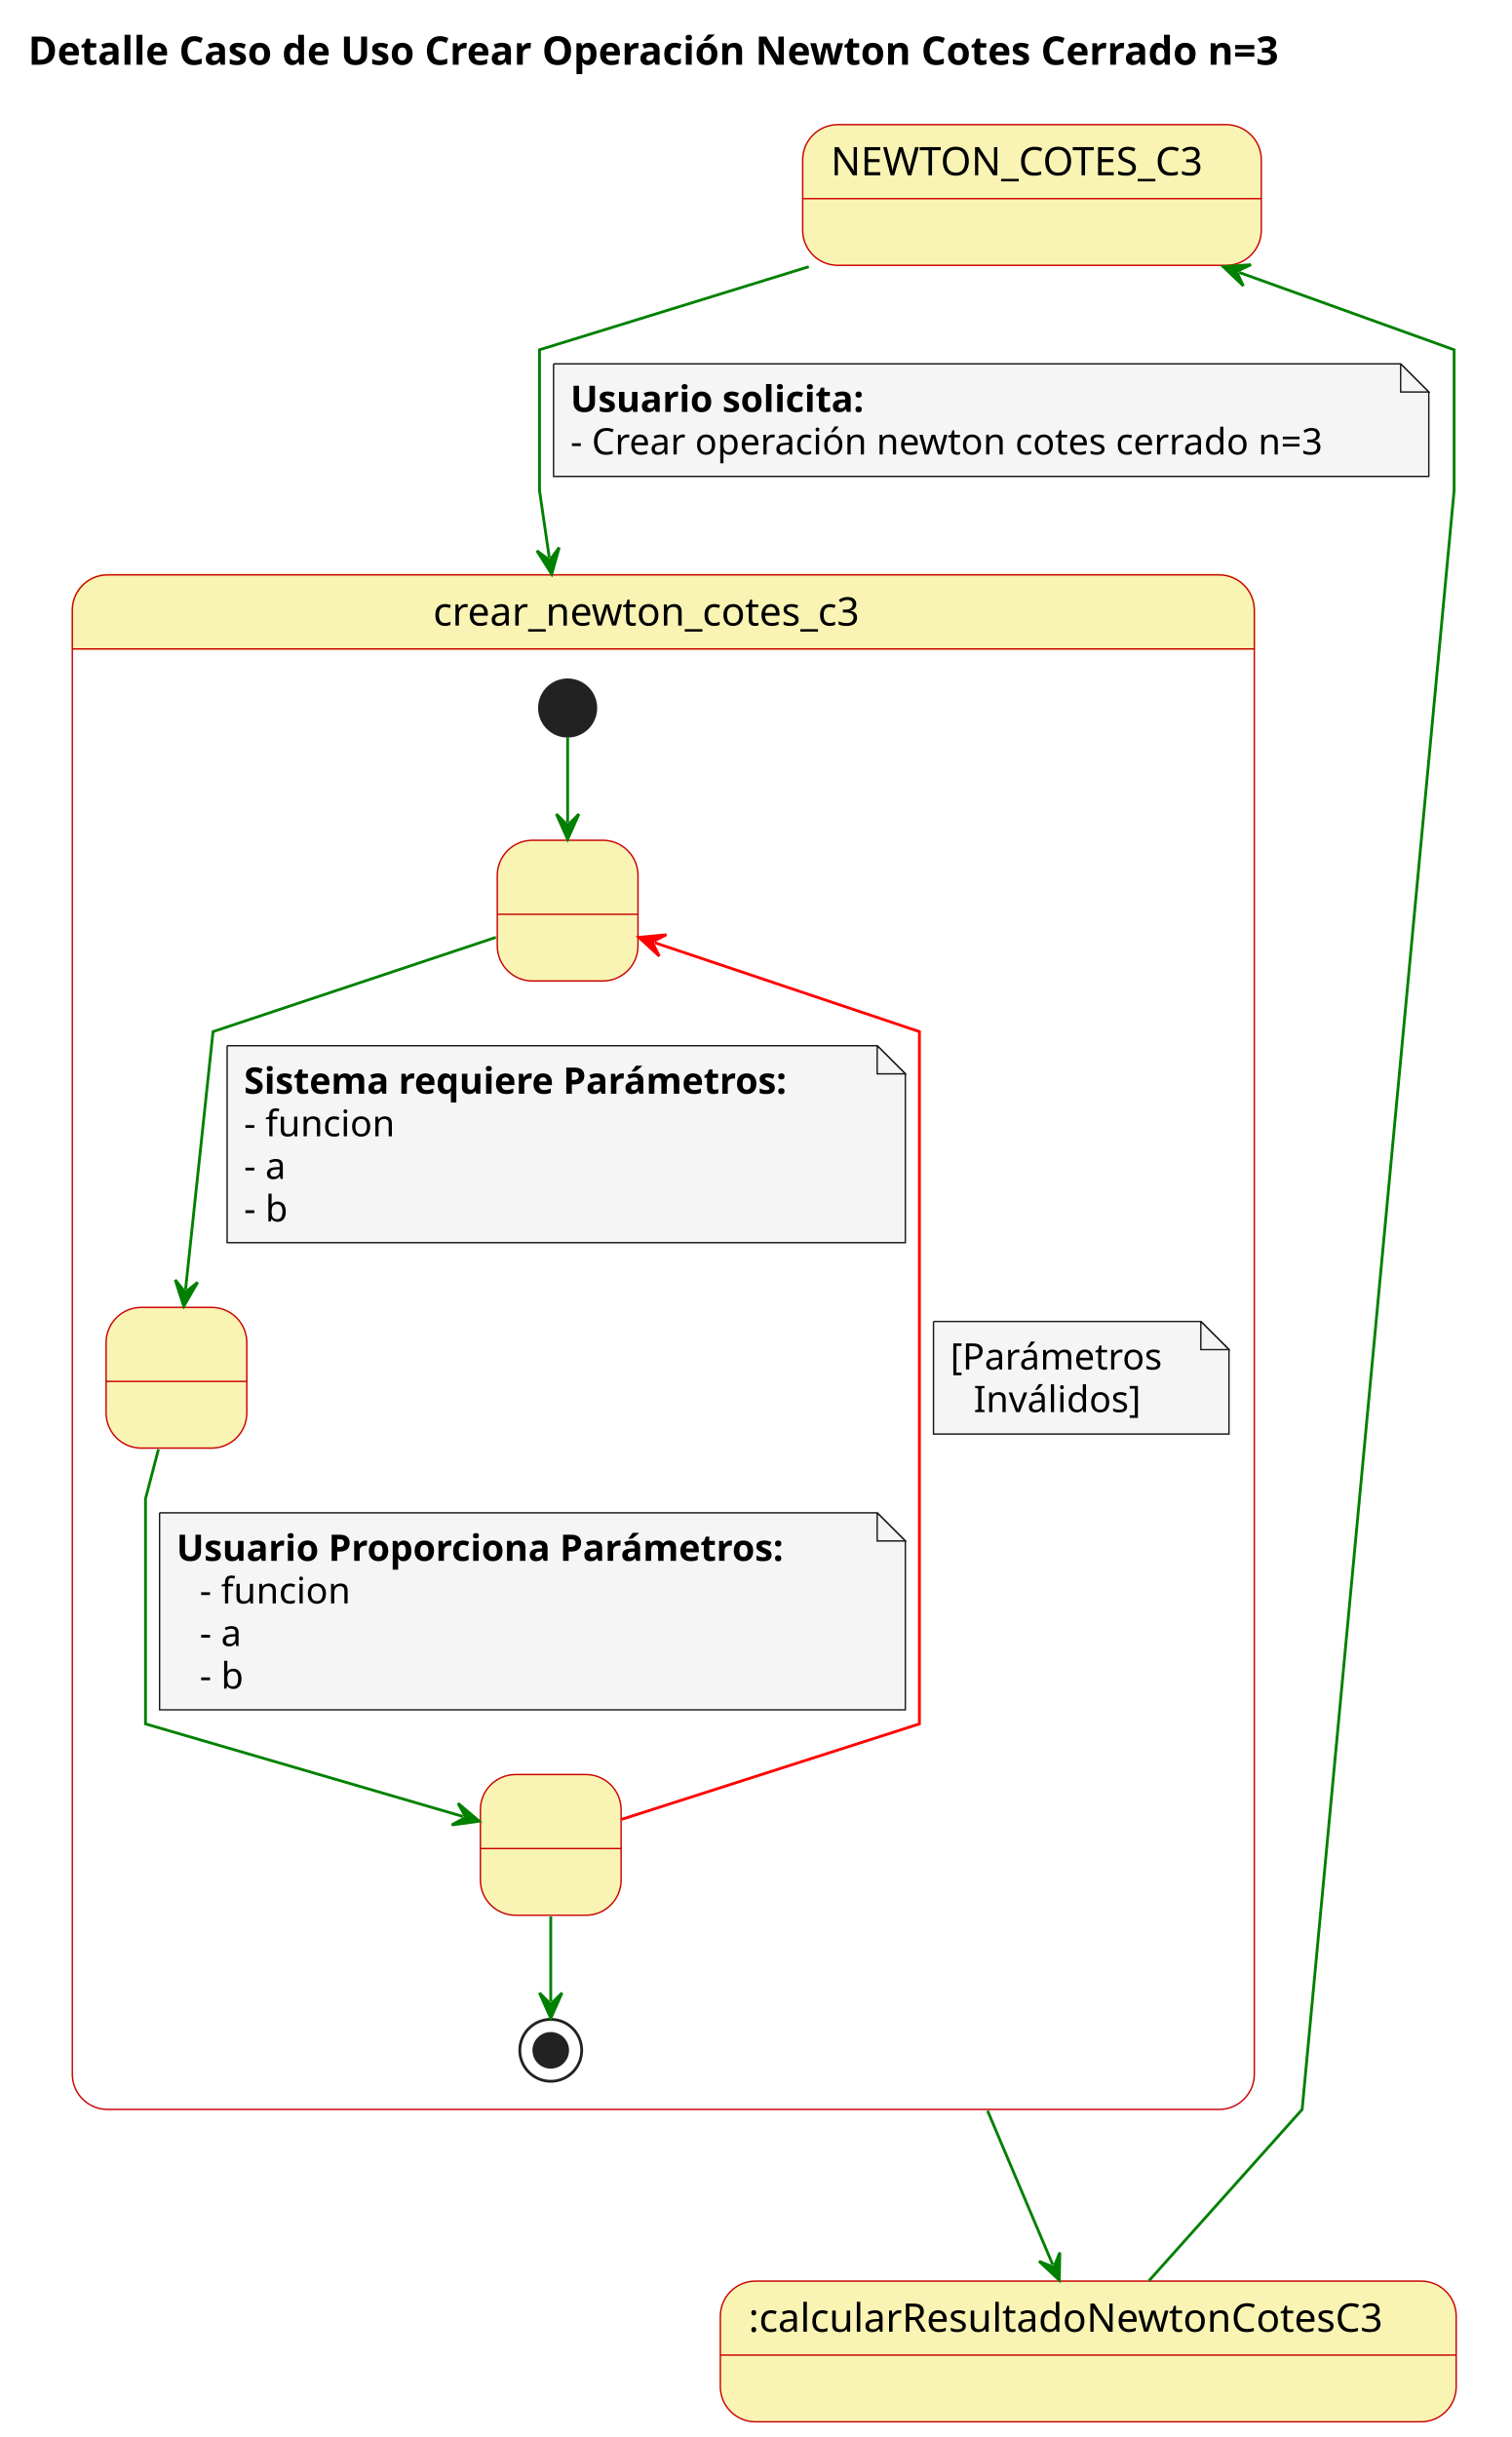
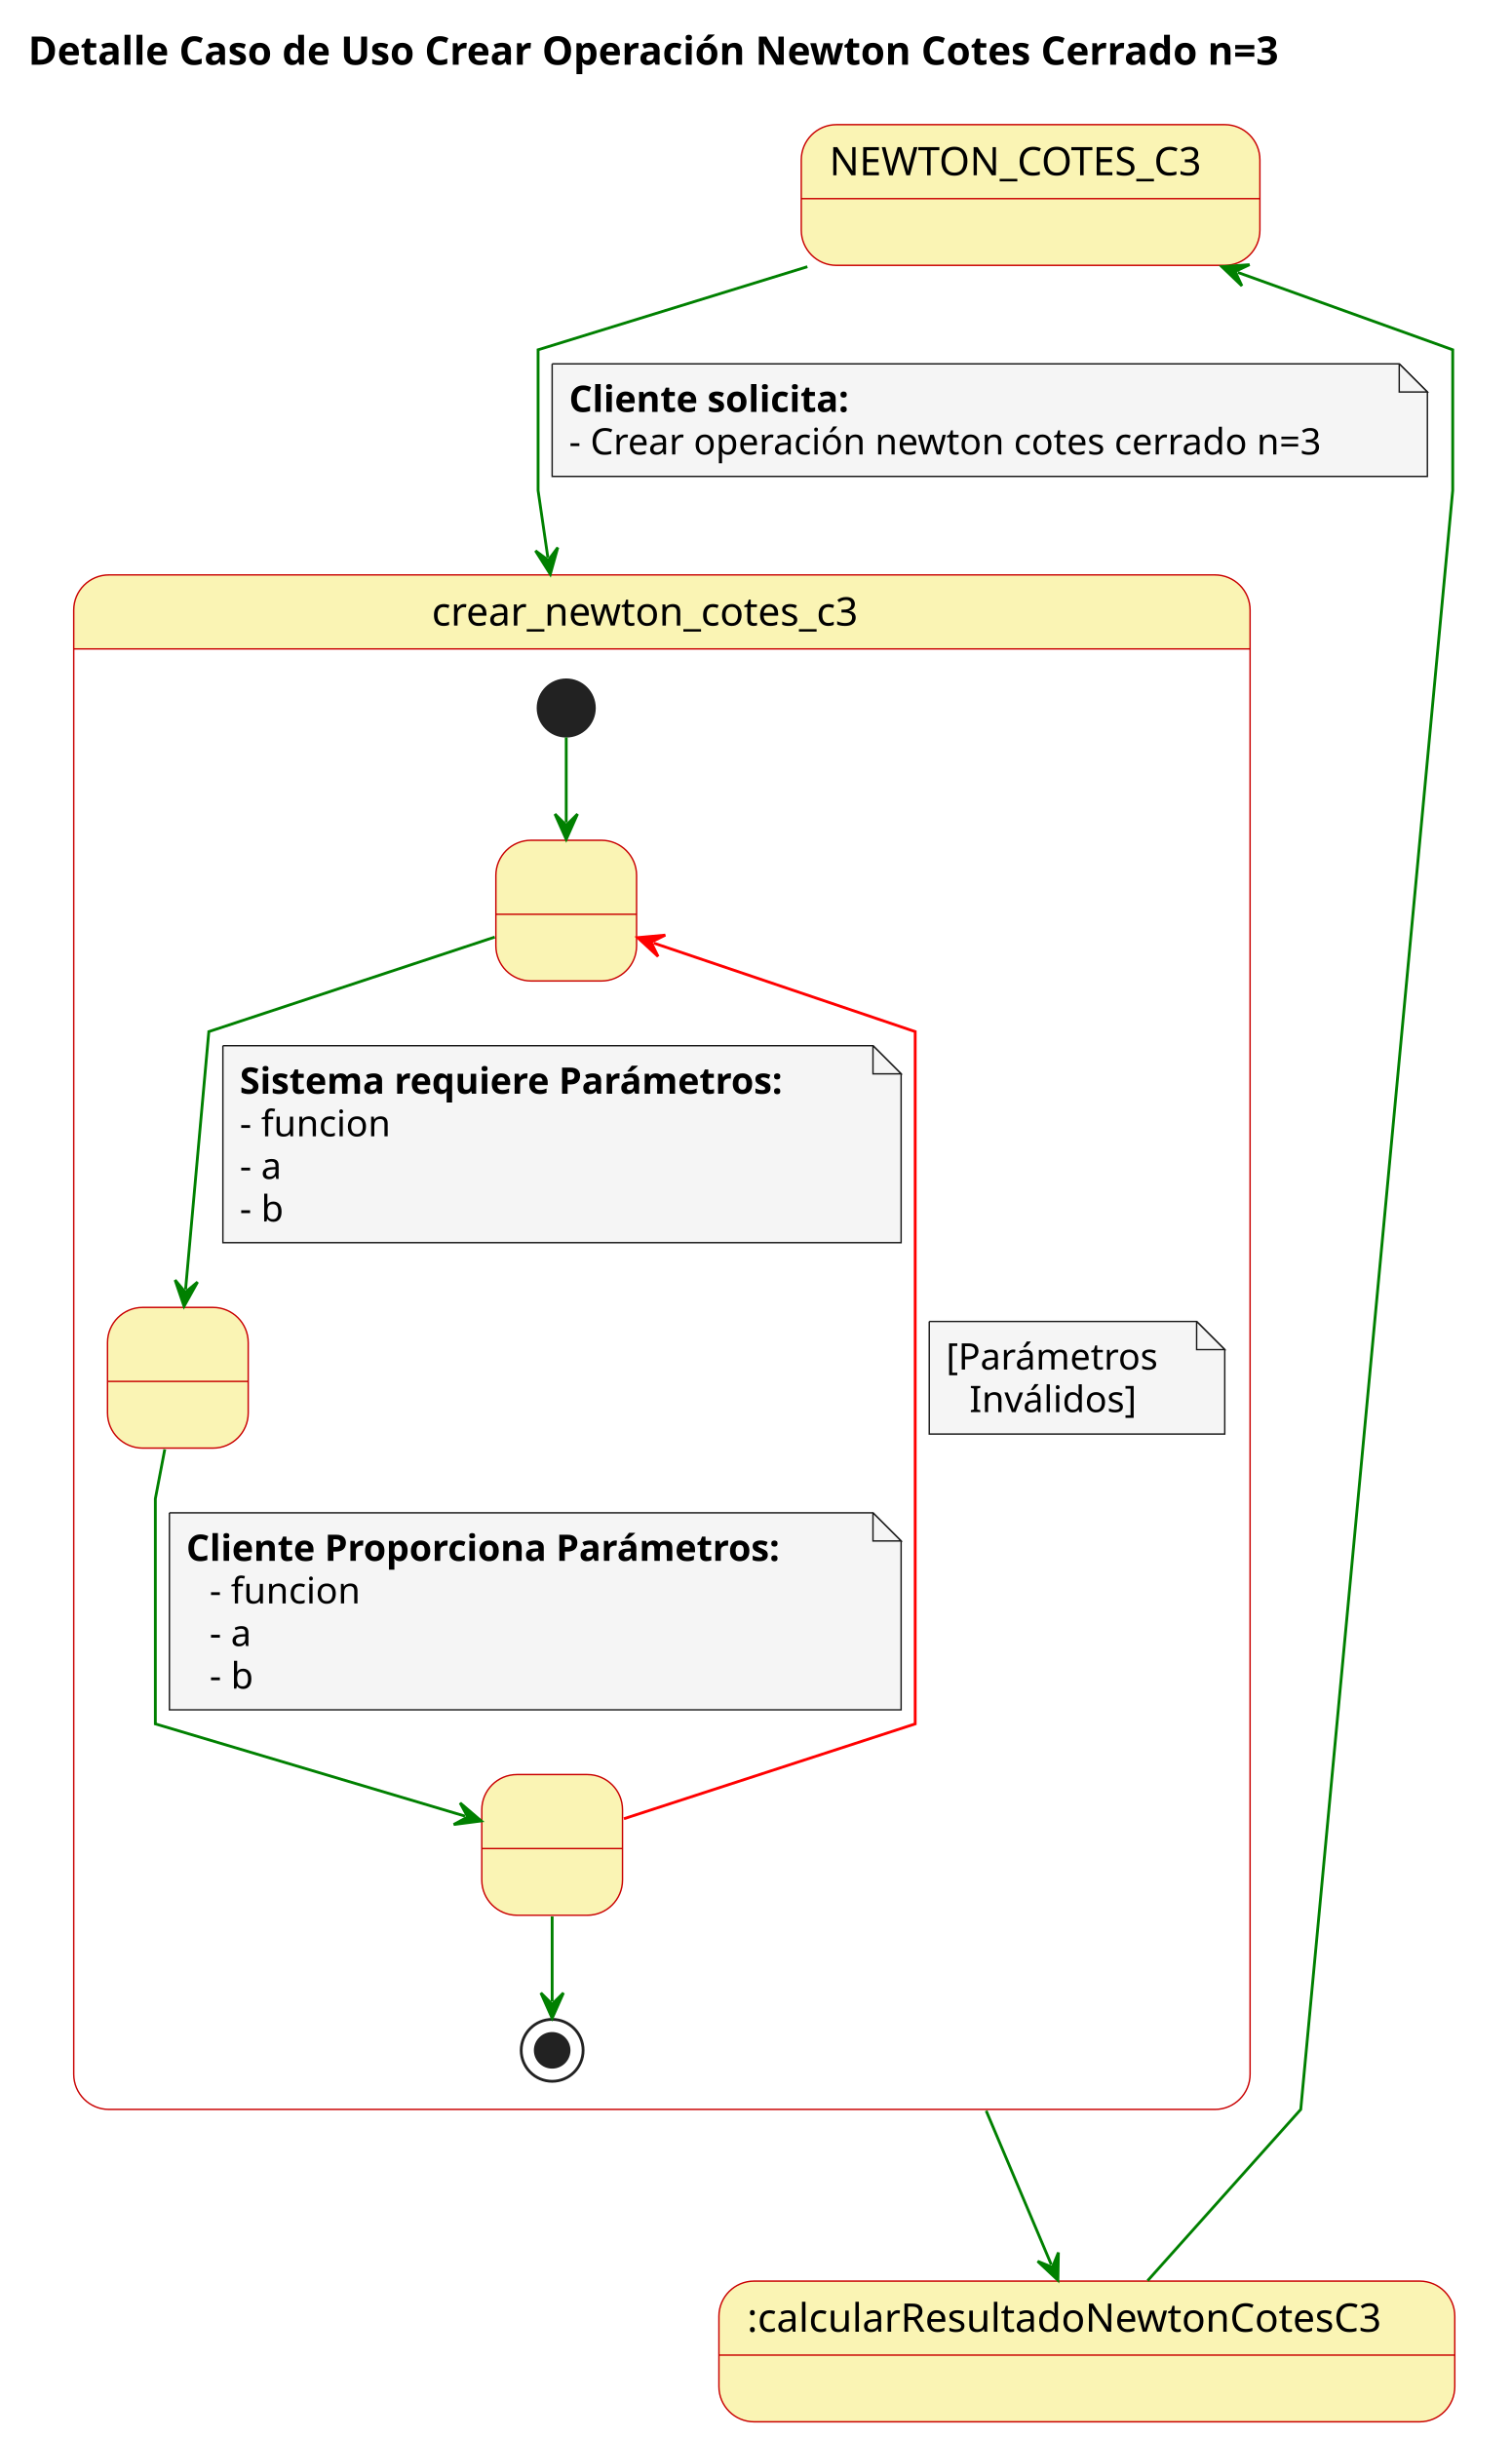
<svg xmlns="http://www.w3.org/2000/svg" contentStyleType="text/css" data-diagram-type="STATE" height="866px" preserveAspectRatio="none" style="width:537px;height:866px;background:#FFFFFF;" version="1.1" viewBox="0 0 537 866" width="537px" zoomAndPan="magnify">
  <defs />
  <g>
    <g class="title" data-source-line="14">
      <text fill="#000000" font-family="sans-serif" font-size="14" font-weight="bold" lengthAdjust="spacing" textLength="509.141" x="10" y="22.995">Detalle Caso de Uso Crear Operación Newton Cotes Cerrado n=3</text>
    </g>
    <g id="NEWTON_COTES_C3">
-       <rect fill="#FAF4B4" height="50" rx="12.5" ry="12.5" style="stroke:#C90000;stroke-width:0.5;" width="162.967" x="285.221" y="44.297" />
-       <line style="stroke:#C90000;stroke-width:0.5;" x1="285.221" x2="448.187" y1="70.594" y2="70.594" />
-       <text fill="#000000" font-family="sans-serif" font-size="14" lengthAdjust="spacing" textLength="142.967" x="295.221" y="62.292">NEWTON_COTES_C3</text>
+       <rect fill="#FAF4B4" height="50" rx="12.5" ry="12.5" style="stroke:#C90000;stroke-width:0.5;" width="162.967" x="284.721" y="44.297" />
+       <line style="stroke:#C90000;stroke-width:0.5;" x1="284.721" x2="447.687" y1="70.594" y2="70.594" />
+       <text fill="#000000" font-family="sans-serif" font-size="14" lengthAdjust="spacing" textLength="142.967" x="294.721" y="62.292">NEWTON_COTES_C3</text>
    </g>
-     <path d="M38.201,204.297 L433.201,204.297 A12.5,12.5 0 0 1 445.701,216.797 L445.701,230.594 L25.701,230.594 L25.701,216.797 A12.5,12.5 0 0 1 38.201,204.297" fill="#FAF4B4" style="stroke:#FAF4B4;stroke-width:1;" />
-     <rect fill="none" height="545.297" rx="12.5" ry="12.5" style="stroke:#C90000;stroke-width:0.5;" width="420" x="25.701" y="204.297" />
-     <line style="stroke:#C90000;stroke-width:0.5;" x1="25.701" x2="445.701" y1="230.594" y2="230.594" />
-     <text fill="#000000" font-family="sans-serif" font-size="14" lengthAdjust="spacing" textLength="163.529" x="153.936" y="222.292">crear_newton_cotes_c3</text>
+     <path d="M38.701,204.297 L431.701,204.297 A12.5,12.5 0 0 1 444.201,216.797 L444.201,230.594 L26.201,230.594 L26.201,216.797 A12.5,12.5 0 0 1 38.701,204.297" fill="#FAF4B4" />
+     <rect fill="none" height="545.297" rx="12.5" ry="12.5" style="stroke:#C90000;stroke-width:0.5;" width="418" x="26.201" y="204.297" />
+     <line style="stroke:#C90000;stroke-width:0.5;" x1="26.201" x2="444.201" y1="230.594" y2="230.594" />
+     <text fill="#000000" font-family="sans-serif" font-size="14" lengthAdjust="spacing" textLength="163.529" x="153.436" y="222.292">crear_newton_cotes_c3</text>
    <g id="crear_newton_cotes_c3.1">
-       <rect fill="#FAF4B4" height="50" rx="12.5" ry="12.5" style="stroke:#C90000;stroke-width:0.5;" width="50" x="176.701" y="298.594" />
-       <line style="stroke:#C90000;stroke-width:0.5;" x1="176.701" x2="226.701" y1="324.891" y2="324.891" />
-       <text fill="#000000" font-family="sans-serif" font-size="14" lengthAdjust="spacing" textLength="4.45" x="199.476" y="316.589"> </text>
+       <rect fill="#FAF4B4" height="50" rx="12.5" ry="12.5" style="stroke:#C90000;stroke-width:0.5;" width="50" x="176.201" y="298.594" />
+       <line style="stroke:#C90000;stroke-width:0.5;" x1="176.201" x2="226.201" y1="324.891" y2="324.891" />
+       <text fill="#000000" font-family="sans-serif" font-size="14" lengthAdjust="spacing" textLength="4.45" x="198.976" y="316.589"> </text>
    </g>
    <g id="crear_newton_cotes_c3.2">
-       <rect fill="#FAF4B4" height="50" rx="12.5" ry="12.5" style="stroke:#C90000;stroke-width:0.5;" width="50" x="37.701" y="464.594" />
-       <line style="stroke:#C90000;stroke-width:0.5;" x1="37.701" x2="87.701" y1="490.891" y2="490.891" />
-       <text fill="#000000" font-family="sans-serif" font-size="14" lengthAdjust="spacing" textLength="4.45" x="60.475" y="482.589"> </text>
+       <rect fill="#FAF4B4" height="50" rx="12.5" ry="12.5" style="stroke:#C90000;stroke-width:0.5;" width="50" x="38.201" y="464.594" />
+       <line style="stroke:#C90000;stroke-width:0.5;" x1="38.201" x2="88.201" y1="490.891" y2="490.891" />
+       <text fill="#000000" font-family="sans-serif" font-size="14" lengthAdjust="spacing" textLength="4.45" x="60.975" y="482.589"> </text>
    </g>
    <g id="crear_newton_cotes_c3.3">
-       <rect fill="#FAF4B4" height="50" rx="12.5" ry="12.5" style="stroke:#C90000;stroke-width:0.5;" width="50" x="170.701" y="630.594" />
-       <line style="stroke:#C90000;stroke-width:0.5;" x1="170.701" x2="220.701" y1="656.891" y2="656.891" />
-       <text fill="#000000" font-family="sans-serif" font-size="14" lengthAdjust="spacing" textLength="4.45" x="193.476" y="648.589"> </text>
+       <rect fill="#FAF4B4" height="50" rx="12.5" ry="12.5" style="stroke:#C90000;stroke-width:0.5;" width="50" x="171.201" y="630.594" />
+       <line style="stroke:#C90000;stroke-width:0.5;" x1="171.201" x2="221.201" y1="656.891" y2="656.891" />
+       <text fill="#000000" font-family="sans-serif" font-size="14" lengthAdjust="spacing" textLength="4.45" x="193.976" y="648.589"> </text>
    </g>
-     <ellipse cx="201.701" cy="251.594" fill="#222222" rx="10" ry="10" style="stroke:#222222;stroke-width:1;" />
-     <ellipse cx="195.701" cy="728.594" fill="none" rx="11" ry="11" style="stroke:#222222;stroke-width:1;" />
-     <ellipse cx="195.701" cy="728.594" fill="#222222" rx="6" ry="6" style="stroke:#222222;stroke-width:1;" />
-     <g class="link" data-entity-1="*start*crear_newton_cotes_c3" data-entity-2="1" data-source-line="29" data-uid="lnk4" id="link_*start*crear_newton_cotes_c3_1">
-       <path d="M201.701,262.034 C201.701,271.294 201.701,279.784 201.701,292.274" fill="none" id="*start*crear_newton_cotes_c3-to-1" style="stroke:#008000;stroke-width:1;" />
-       <polygon fill="#008000" points="201.701,298.274,205.701,289.274,201.701,293.274,197.701,289.274,201.701,298.274" style="stroke:#008000;stroke-width:1;" />
+     <ellipse cx="201.201" cy="251.594" fill="#222222" rx="10" ry="10" style="stroke:#222222;stroke-width:1;" />
+     <ellipse cx="196.201" cy="728.594" fill="none" rx="11" ry="11" style="stroke:#222222;stroke-width:1;" />
+     <ellipse cx="196.201" cy="728.594" fill="#222222" rx="6" ry="6" style="stroke:#222222;stroke-width:1;" />
+     <g class="link" data-entity-1=".start.crear_newton_cotes_c3" data-entity-2="1" data-source-line="29" data-uid="lnk4" id="link_.start.crear_newton_cotes_c3_1">
+       <path d="M201.201,262.034 C201.201,271.294 201.201,279.784 201.201,292.274" fill="none" id="*start*crear_newton_cotes_c3-to-1" style="stroke:#008000;stroke-width:1;" />
+       <polygon fill="#008000" points="201.201,298.274,205.201,289.274,201.201,293.274,197.201,289.274,201.201,298.274" style="stroke:#008000;stroke-width:1;" />
    </g>
    <g class="link" data-entity-1="1" data-entity-2="2" data-source-line="30" data-uid="lnk5" id="link_1_2">
-       <path d="M176.201,333.094 C139.381,345.364 75.701,366.594 75.701,366.594 C75.701,366.594 69.726,422.627 65.936,458.228" fill="none" id="1-to-2" style="stroke:#008000;stroke-width:1;" />
-       <polygon fill="#008000" points="65.301,464.194,70.231,455.668,65.83,459.222,62.276,454.821,65.301,464.194" style="stroke:#008000;stroke-width:1;" />
-       <path d="M80.701,371.594 L80.701,441.594 L321.701,441.594 L321.701,381.594 L311.701,371.594 L80.701,371.594" fill="#F5F5F5" style="stroke:#181818;stroke-width:0.5;" />
-       <path d="M311.701,371.594 L311.701,381.594 L321.701,381.594 L311.701,371.594" fill="#F5F5F5" style="stroke:#181818;stroke-width:0.5;" />
-       <text fill="#000000" font-family="sans-serif" font-size="13" font-weight="bold" lengthAdjust="spacing" textLength="220.587" x="86.701" y="388.661">Sistema requiere Parámetros:</text>
-       <text fill="#000000" font-family="sans-serif" font-size="13" lengthAdjust="spacing" textLength="56.831" x="86.701" y="403.793">- funcion</text>
-       <text fill="#000000" font-family="sans-serif" font-size="13" lengthAdjust="spacing" textLength="16.79" x="86.701" y="418.926">- a</text>
-       <text fill="#000000" font-family="sans-serif" font-size="13" lengthAdjust="spacing" textLength="17.075" x="86.701" y="434.059">- b</text>
+       <path d="M175.801,332.994 C138.741,345.254 74.201,366.594 74.201,366.594 C74.201,366.594 69.149,422.618 65.939,458.218" fill="none" id="1-to-2" style="stroke:#008000;stroke-width:1;" />
+       <polygon fill="#008000" points="65.401,464.194,70.193,455.589,65.85,459.214,62.225,454.871,65.401,464.194" style="stroke:#008000;stroke-width:1;" />
+       <path d="M79.201,371.594 L79.201,441.594 L320.201,441.594 L320.201,381.594 L310.201,371.594 L79.201,371.594" fill="#F5F5F5" style="stroke:#181818;stroke-width:0.5;" />
+       <path d="M310.201,371.594 L310.201,381.594 L320.201,381.594 L310.201,371.594" fill="#F5F5F5" style="stroke:#181818;stroke-width:0.5;" />
+       <text fill="#000000" font-family="sans-serif" font-size="13" font-weight="bold" lengthAdjust="spacing" textLength="220.587" x="85.201" y="388.661">Sistema requiere Parámetros:</text>
+       <text fill="#000000" font-family="sans-serif" font-size="13" lengthAdjust="spacing" textLength="56.831" x="85.201" y="403.793">- funcion</text>
+       <text fill="#000000" font-family="sans-serif" font-size="13" lengthAdjust="spacing" textLength="16.79" x="85.201" y="418.926">- a</text>
+       <text fill="#000000" font-family="sans-serif" font-size="13" lengthAdjust="spacing" textLength="17.075" x="85.201" y="434.059">- b</text>
    </g>
    <g class="link" data-entity-1="2" data-entity-2="3" data-source-line="37" data-uid="lnk6" id="link_2_3">
-       <path d="M56.301,515.024 C53.881,524.264 51.701,532.594 51.701,532.594 C51.701,532.594 51.701,612.594 51.701,612.594 C51.701,612.594 123.191,633.443 164.531,645.503" fill="none" id="2-to-3" style="stroke:#008000;stroke-width:1;" />
-       <polygon fill="#008000" points="170.291,647.184,162.771,640.823,165.491,645.784,160.53,648.503,170.291,647.184" style="stroke:#008000;stroke-width:1;" />
-       <path d="M56.701,537.594 L56.701,607.594 L321.701,607.594 L321.701,547.594 L311.701,537.594 L56.701,537.594" fill="#F5F5F5" style="stroke:#181818;stroke-width:0.5;" />
-       <path d="M311.701,537.594 L311.701,547.594 L321.701,547.594 L311.701,537.594" fill="#F5F5F5" style="stroke:#181818;stroke-width:0.5;" />
-       <text fill="#000000" font-family="sans-serif" font-size="13" font-weight="bold" lengthAdjust="spacing" textLength="244.15" x="62.701" y="554.661">Usuario Proporciona Parámetros:</text>
-       <text fill="#000000" font-family="sans-serif" font-size="13" lengthAdjust="spacing" textLength="56.831" x="70.965" y="569.793">- funcion</text>
-       <text fill="#000000" font-family="sans-serif" font-size="13" lengthAdjust="spacing" textLength="16.79" x="70.965" y="584.926">- a</text>
-       <text fill="#000000" font-family="sans-serif" font-size="13" lengthAdjust="spacing" textLength="17.075" x="70.965" y="600.059">- b</text>
+       <path d="M58.551,515.024 C56.791,524.264 55.201,532.594 55.201,532.594 C55.201,532.594 55.201,612.594 55.201,612.594 C55.201,612.594 124.69,633.291 165.24,645.371" fill="none" id="2-to-3" style="stroke:#008000;stroke-width:1;" />
+       <polygon fill="#008000" points="170.991,647.084,163.507,640.681,166.199,645.656,161.223,648.348,170.991,647.084" style="stroke:#008000;stroke-width:1;" />
+       <path d="M60.201,537.594 L60.201,607.594 L320.201,607.594 L320.201,547.594 L310.201,537.594 L60.201,537.594" fill="#F5F5F5" style="stroke:#181818;stroke-width:0.5;" />
+       <path d="M310.201,537.594 L310.201,547.594 L320.201,547.594 L310.201,537.594" fill="#F5F5F5" style="stroke:#181818;stroke-width:0.5;" />
+       <text fill="#000000" font-family="sans-serif" font-size="13" font-weight="bold" lengthAdjust="spacing" textLength="239.586" x="66.201" y="554.661">Cliente Proporciona Parámetros:</text>
+       <text fill="#000000" font-family="sans-serif" font-size="13" lengthAdjust="spacing" textLength="56.831" x="74.465" y="569.793">- funcion</text>
+       <text fill="#000000" font-family="sans-serif" font-size="13" lengthAdjust="spacing" textLength="16.79" x="74.465" y="584.926">- a</text>
+       <text fill="#000000" font-family="sans-serif" font-size="13" lengthAdjust="spacing" textLength="17.075" x="74.465" y="600.059">- b</text>
    </g>
    <g class="link" data-entity-1="3" data-entity-2="1" data-source-line="44" data-uid="lnk7" id="link_3_1">
-       <path d="M220.961,646.494 C259.031,634.294 326.701,612.594 326.701,612.594 C326.701,612.594 326.701,366.594 326.701,366.594 C326.701,366.594 269.208,347.275 232.688,335.005" fill="none" id="3-to-1" style="stroke:#FF0000;stroke-width:1;" />
-       <polygon fill="#FF0000" points="227.001,333.094,234.258,339.752,231.74,334.686,236.806,332.168,227.001,333.094" style="stroke:#FF0000;stroke-width:1;" />
-       <path d="M331.701,469.594 L331.701,509.594 L436.701,509.594 L436.701,479.594 L426.701,469.594 L331.701,469.594" fill="#F5F5F5" style="stroke:#181818;stroke-width:0.5;" />
-       <path d="M426.701,469.594 L426.701,479.594 L436.701,479.594 L426.701,469.594" fill="#F5F5F5" style="stroke:#181818;stroke-width:0.5;" />
-       <text fill="#000000" font-family="sans-serif" font-size="13" lengthAdjust="spacing" textLength="80.019" x="337.701" y="486.661">[Parámetros</text>
-       <text fill="#000000" font-family="sans-serif" font-size="13" lengthAdjust="spacing" textLength="63.007" x="345.965" y="501.793">Inválidos]</text>
+       <path d="M221.691,646.294 C259.281,634.054 325.201,612.594 325.201,612.594 C325.201,612.594 325.201,366.594 325.201,366.594 C325.201,366.594 268.553,347.409 232.273,335.119" fill="none" id="3-to-1" style="stroke:#FF0000;stroke-width:1;" />
+       <polygon fill="#FF0000" points="226.591,333.194,233.831,339.87,231.326,334.798,236.398,332.293,226.591,333.194" style="stroke:#FF0000;stroke-width:1;" />
+       <path d="M330.201,469.594 L330.201,509.594 L435.201,509.594 L435.201,479.594 L425.201,469.594 L330.201,469.594" fill="#F5F5F5" style="stroke:#181818;stroke-width:0.5;" />
+       <path d="M425.201,469.594 L425.201,479.594 L435.201,479.594 L425.201,469.594" fill="#F5F5F5" style="stroke:#181818;stroke-width:0.5;" />
+       <text fill="#000000" font-family="sans-serif" font-size="13" lengthAdjust="spacing" textLength="80.019" x="336.201" y="486.661">[Parámetros</text>
+       <text fill="#000000" font-family="sans-serif" font-size="13" lengthAdjust="spacing" textLength="63.007" x="344.465" y="501.793">Inválidos]</text>
    </g>
-     <g class="link" data-entity-1="3" data-entity-2="*end*crear_newton_cotes_c3" data-source-line="49" data-uid="lnk9" id="link_3_*end*crear_newton_cotes_c3">
-       <path d="M195.701,681.024 C195.701,693.384 195.701,701.724 195.701,711.194" fill="none" id="3-to-*end*crear_newton_cotes_c3" style="stroke:#008000;stroke-width:1;" />
-       <polygon fill="#008000" points="195.701,717.194,199.701,708.194,195.701,712.194,191.701,708.194,195.701,717.194" style="stroke:#008000;stroke-width:1;" />
+     <g class="link" data-entity-1="3" data-entity-2=".end.crear_newton_cotes_c3" data-source-line="49" data-uid="lnk9" id="link_3_.end.crear_newton_cotes_c3">
+       <path d="M196.201,681.024 C196.201,693.384 196.201,701.724 196.201,711.194" fill="none" id="3-to-*end*crear_newton_cotes_c3" style="stroke:#008000;stroke-width:1;" />
+       <polygon fill="#008000" points="196.201,717.194,200.201,708.194,196.201,712.194,192.201,708.194,196.201,717.194" style="stroke:#008000;stroke-width:1;" />
    </g>
-     <g id=":calcularResultadoNewtonCotesC3">
-       <rect fill="#FAF4B4" height="50" rx="12.5" ry="12.5" style="stroke:#C90000;stroke-width:0.5;" width="261.479" x="255.961" y="810.597" />
-       <line style="stroke:#C90000;stroke-width:0.5;" x1="255.961" x2="517.44" y1="836.894" y2="836.894" />
-       <text fill="#000000" font-family="sans-serif" font-size="14" lengthAdjust="spacing" textLength="241.48" x="265.961" y="828.592">:calcularResultadoNewtonCotesC3</text>
+     <g id=".calcularResultadoNewtonCotesC3">
+       <rect fill="#FAF4B4" height="50" rx="12.5" ry="12.5" style="stroke:#C90000;stroke-width:0.5;" width="261.479" x="255.461" y="810.597" />
+       <line style="stroke:#C90000;stroke-width:0.5;" x1="255.461" x2="516.94" y1="836.894" y2="836.894" />
+       <text fill="#000000" font-family="sans-serif" font-size="14" lengthAdjust="spacing" textLength="241.48" x="265.461" y="828.592">:calcularResultadoNewtonCotesC3</text>
    </g>
    <g class="link" data-entity-1="NEWTON_COTES_C3" data-entity-2="crear_newton_cotes_c3" data-source-line="18" data-uid="lnk2" id="link_NEWTON_COTES_C3_crear_newton_cotes_c3">
-       <path d="M287.391,94.777 C241.091,109.057 191.701,124.297 191.701,124.297 C191.701,124.297 191.701,174.297 191.701,174.297 C191.701,174.297 192.494,179.76 195.173,198.11" fill="none" id="NEWTON_COTES_C3-to-crear_newton_cotes_c3" style="stroke:#008000;stroke-width:1;" />
-       <polygon fill="#008000" points="196.041,204.047,198.698,194.563,195.318,199.099,190.782,195.719,196.041,204.047" style="stroke:#008000;stroke-width:1;" />
-       <path d="M196.701,129.297 L196.701,169.297 L507.701,169.297 L507.701,139.297 L497.701,129.297 L196.701,129.297" fill="#F5F5F5" style="stroke:#181818;stroke-width:0.5;" />
-       <path d="M497.701,129.297 L497.701,139.297 L507.701,139.297 L497.701,129.297" fill="#F5F5F5" style="stroke:#181818;stroke-width:0.5;" />
-       <text fill="#000000" font-family="sans-serif" font-size="13" font-weight="bold" lengthAdjust="spacing" textLength="118.574" x="202.701" y="146.364">Usuario solicita:</text>
-       <text fill="#000000" font-family="sans-serif" font-size="13" lengthAdjust="spacing" textLength="290.221" x="202.701" y="161.497">- Crear operación newton cotes cerrado n=3</text>
+       <path d="M286.891,94.777 C240.591,109.057 191.201,124.297 191.201,124.297 C191.201,124.297 191.201,174.297 191.201,174.297 C191.201,174.297 191.994,179.76 194.673,198.11" fill="none" id="NEWTON_COTES_C3-to-crear_newton_cotes_c3" style="stroke:#008000;stroke-width:1;" />
+       <polygon fill="#008000" points="195.541,204.047,198.198,194.563,194.818,199.099,190.282,195.719,195.541,204.047" style="stroke:#008000;stroke-width:1;" />
+       <path d="M196.201,129.297 L196.201,169.297 L507.201,169.297 L507.201,139.297 L497.201,129.297 L196.201,129.297" fill="#F5F5F5" style="stroke:#181818;stroke-width:0.5;" />
+       <path d="M497.201,129.297 L497.201,139.297 L507.201,139.297 L497.201,129.297" fill="#F5F5F5" style="stroke:#181818;stroke-width:0.5;" />
+       <text fill="#000000" font-family="sans-serif" font-size="13" font-weight="bold" lengthAdjust="spacing" textLength="114.01" x="202.201" y="146.364">Cliente solicita:</text>
+       <text fill="#000000" font-family="sans-serif" font-size="13" lengthAdjust="spacing" textLength="290.221" x="202.201" y="161.497">- Crear operación newton cotes cerrado n=3</text>
    </g>
-     <g class="link" data-entity-1="crear_newton_cotes_c3" data-entity-2=":calcularResultadoNewtonCotesC3" data-source-line="53" data-uid="lnk11" id="link_crear_newton_cotes_c3_:calcularResultadoNewtonCotesC3">
-       <path d="M350.921,750.077 C361.171,774.297 367.721,789.762 374.072,804.762" fill="none" id="crear_newton_cotes_c3-to-:calcularResultadoNewtonCotesC3" style="stroke:#008000;stroke-width:1;" />
-       <polygon fill="#008000" points="376.411,810.287,376.586,800.44,374.461,805.683,369.219,803.558,376.411,810.287" style="stroke:#008000;stroke-width:1;" />
+     <g class="link" data-entity-1="crear_newton_cotes_c3" data-entity-2=".calcularResultadoNewtonCotesC3" data-source-line="53" data-uid="lnk11" id="link_crear_newton_cotes_c3_.calcularResultadoNewtonCotesC3">
+       <path d="M350.421,750.077 C360.671,774.297 367.221,789.762 373.572,804.762" fill="none" id="crear_newton_cotes_c3-to-:calcularResultadoNewtonCotesC3" style="stroke:#008000;stroke-width:1;" />
+       <polygon fill="#008000" points="375.911,810.287,376.086,800.44,373.961,805.683,368.719,803.558,375.911,810.287" style="stroke:#008000;stroke-width:1;" />
    </g>
-     <g class="link" data-entity-1=":calcularResultadoNewtonCotesC3" data-entity-2="NEWTON_COTES_C3" data-source-line="55" data-uid="lnk12" id="link_:calcularResultadoNewtonCotesC3_NEWTON_COTES_C3">
-       <path d="M408.281,810.467 C430.741,785.337 462.701,749.597 462.701,749.597 C462.701,749.597 516.701,174.297 516.701,174.297 C516.701,174.297 516.701,124.297 516.701,124.297 C516.701,124.297 480.016,111.088 440.326,96.808" fill="none" id=":calcularResultadoNewtonCotesC3-to-NEWTON_COTES_C3" style="stroke:#008000;stroke-width:1;" />
-       <polygon fill="#008000" points="434.681,94.777,441.795,101.588,439.385,96.47,444.503,94.06,434.681,94.777" style="stroke:#008000;stroke-width:1;" />
+     <g class="link" data-entity-1=".calcularResultadoNewtonCotesC3" data-entity-2="NEWTON_COTES_C3" data-source-line="55" data-uid="lnk12" id="link_.calcularResultadoNewtonCotesC3_NEWTON_COTES_C3">
+       <path d="M407.781,810.467 C430.241,785.337 462.201,749.597 462.201,749.597 C462.201,749.597 516.201,174.297 516.201,174.297 C516.201,174.297 516.201,124.297 516.201,124.297 C516.201,124.297 479.516,111.088 439.826,96.808" fill="none" id=":calcularResultadoNewtonCotesC3-to-NEWTON_COTES_C3" style="stroke:#008000;stroke-width:1;" />
+       <polygon fill="#008000" points="434.181,94.777,441.295,101.588,438.885,96.47,444.003,94.06,434.181,94.777" style="stroke:#008000;stroke-width:1;" />
    </g>
  </g>
</svg>
